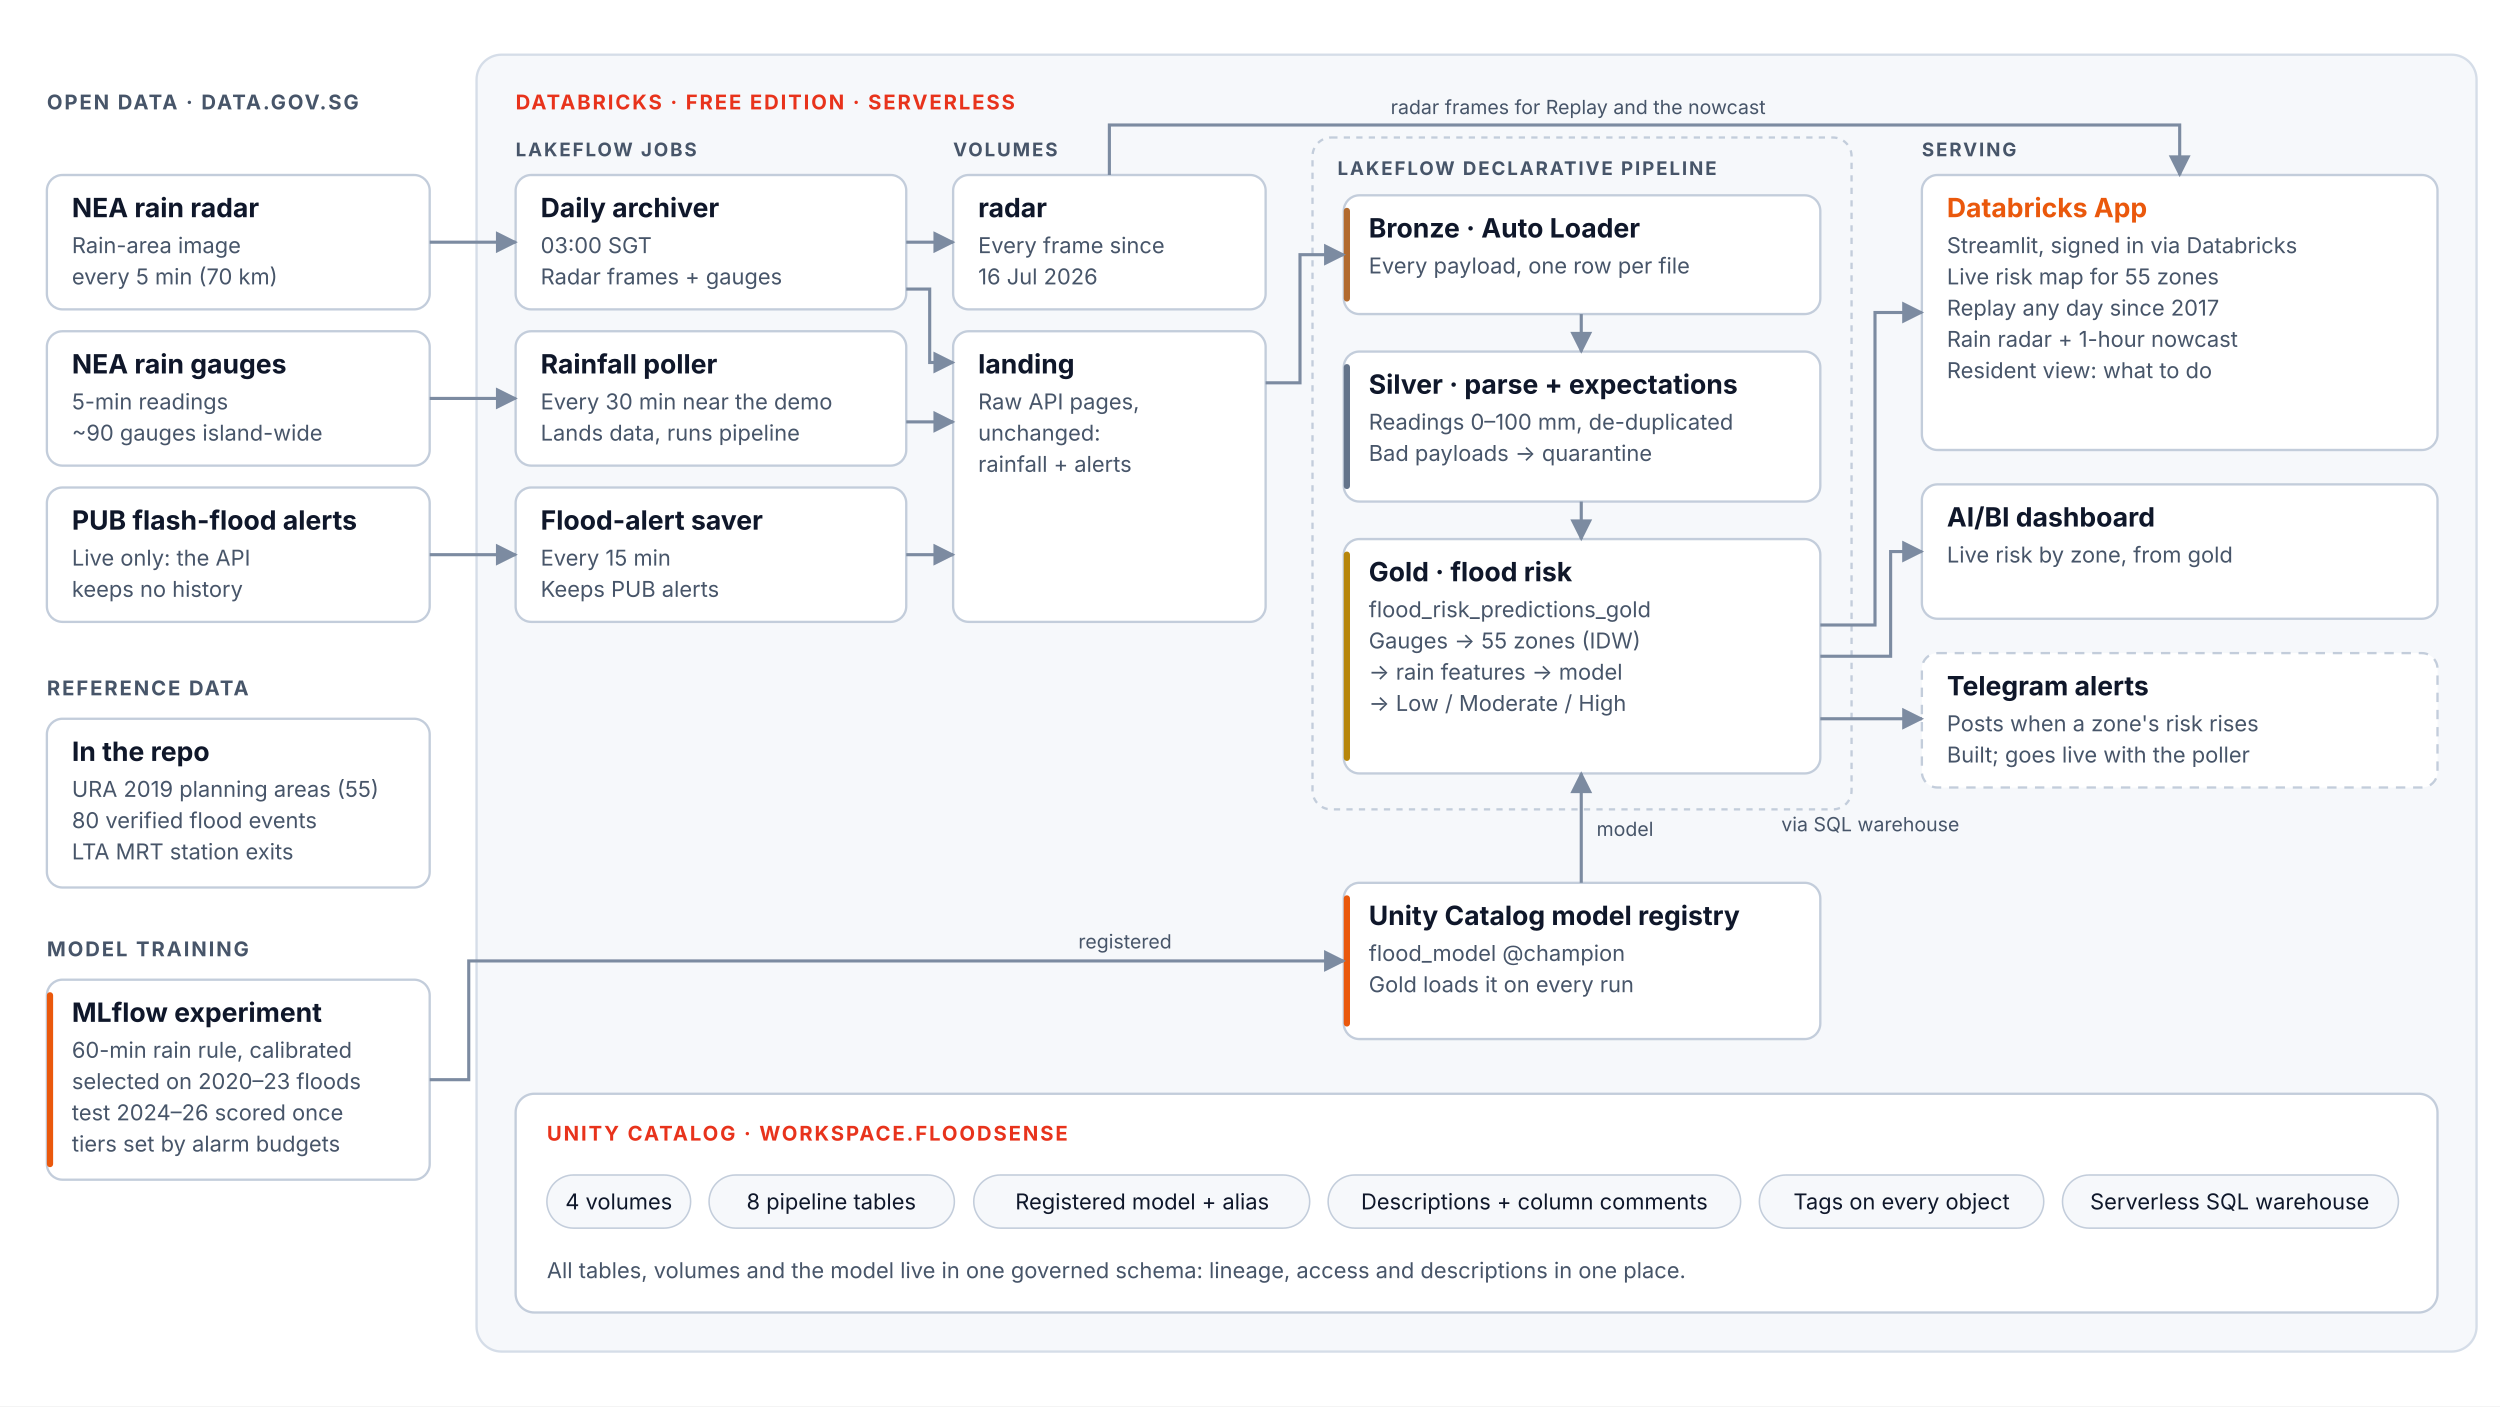
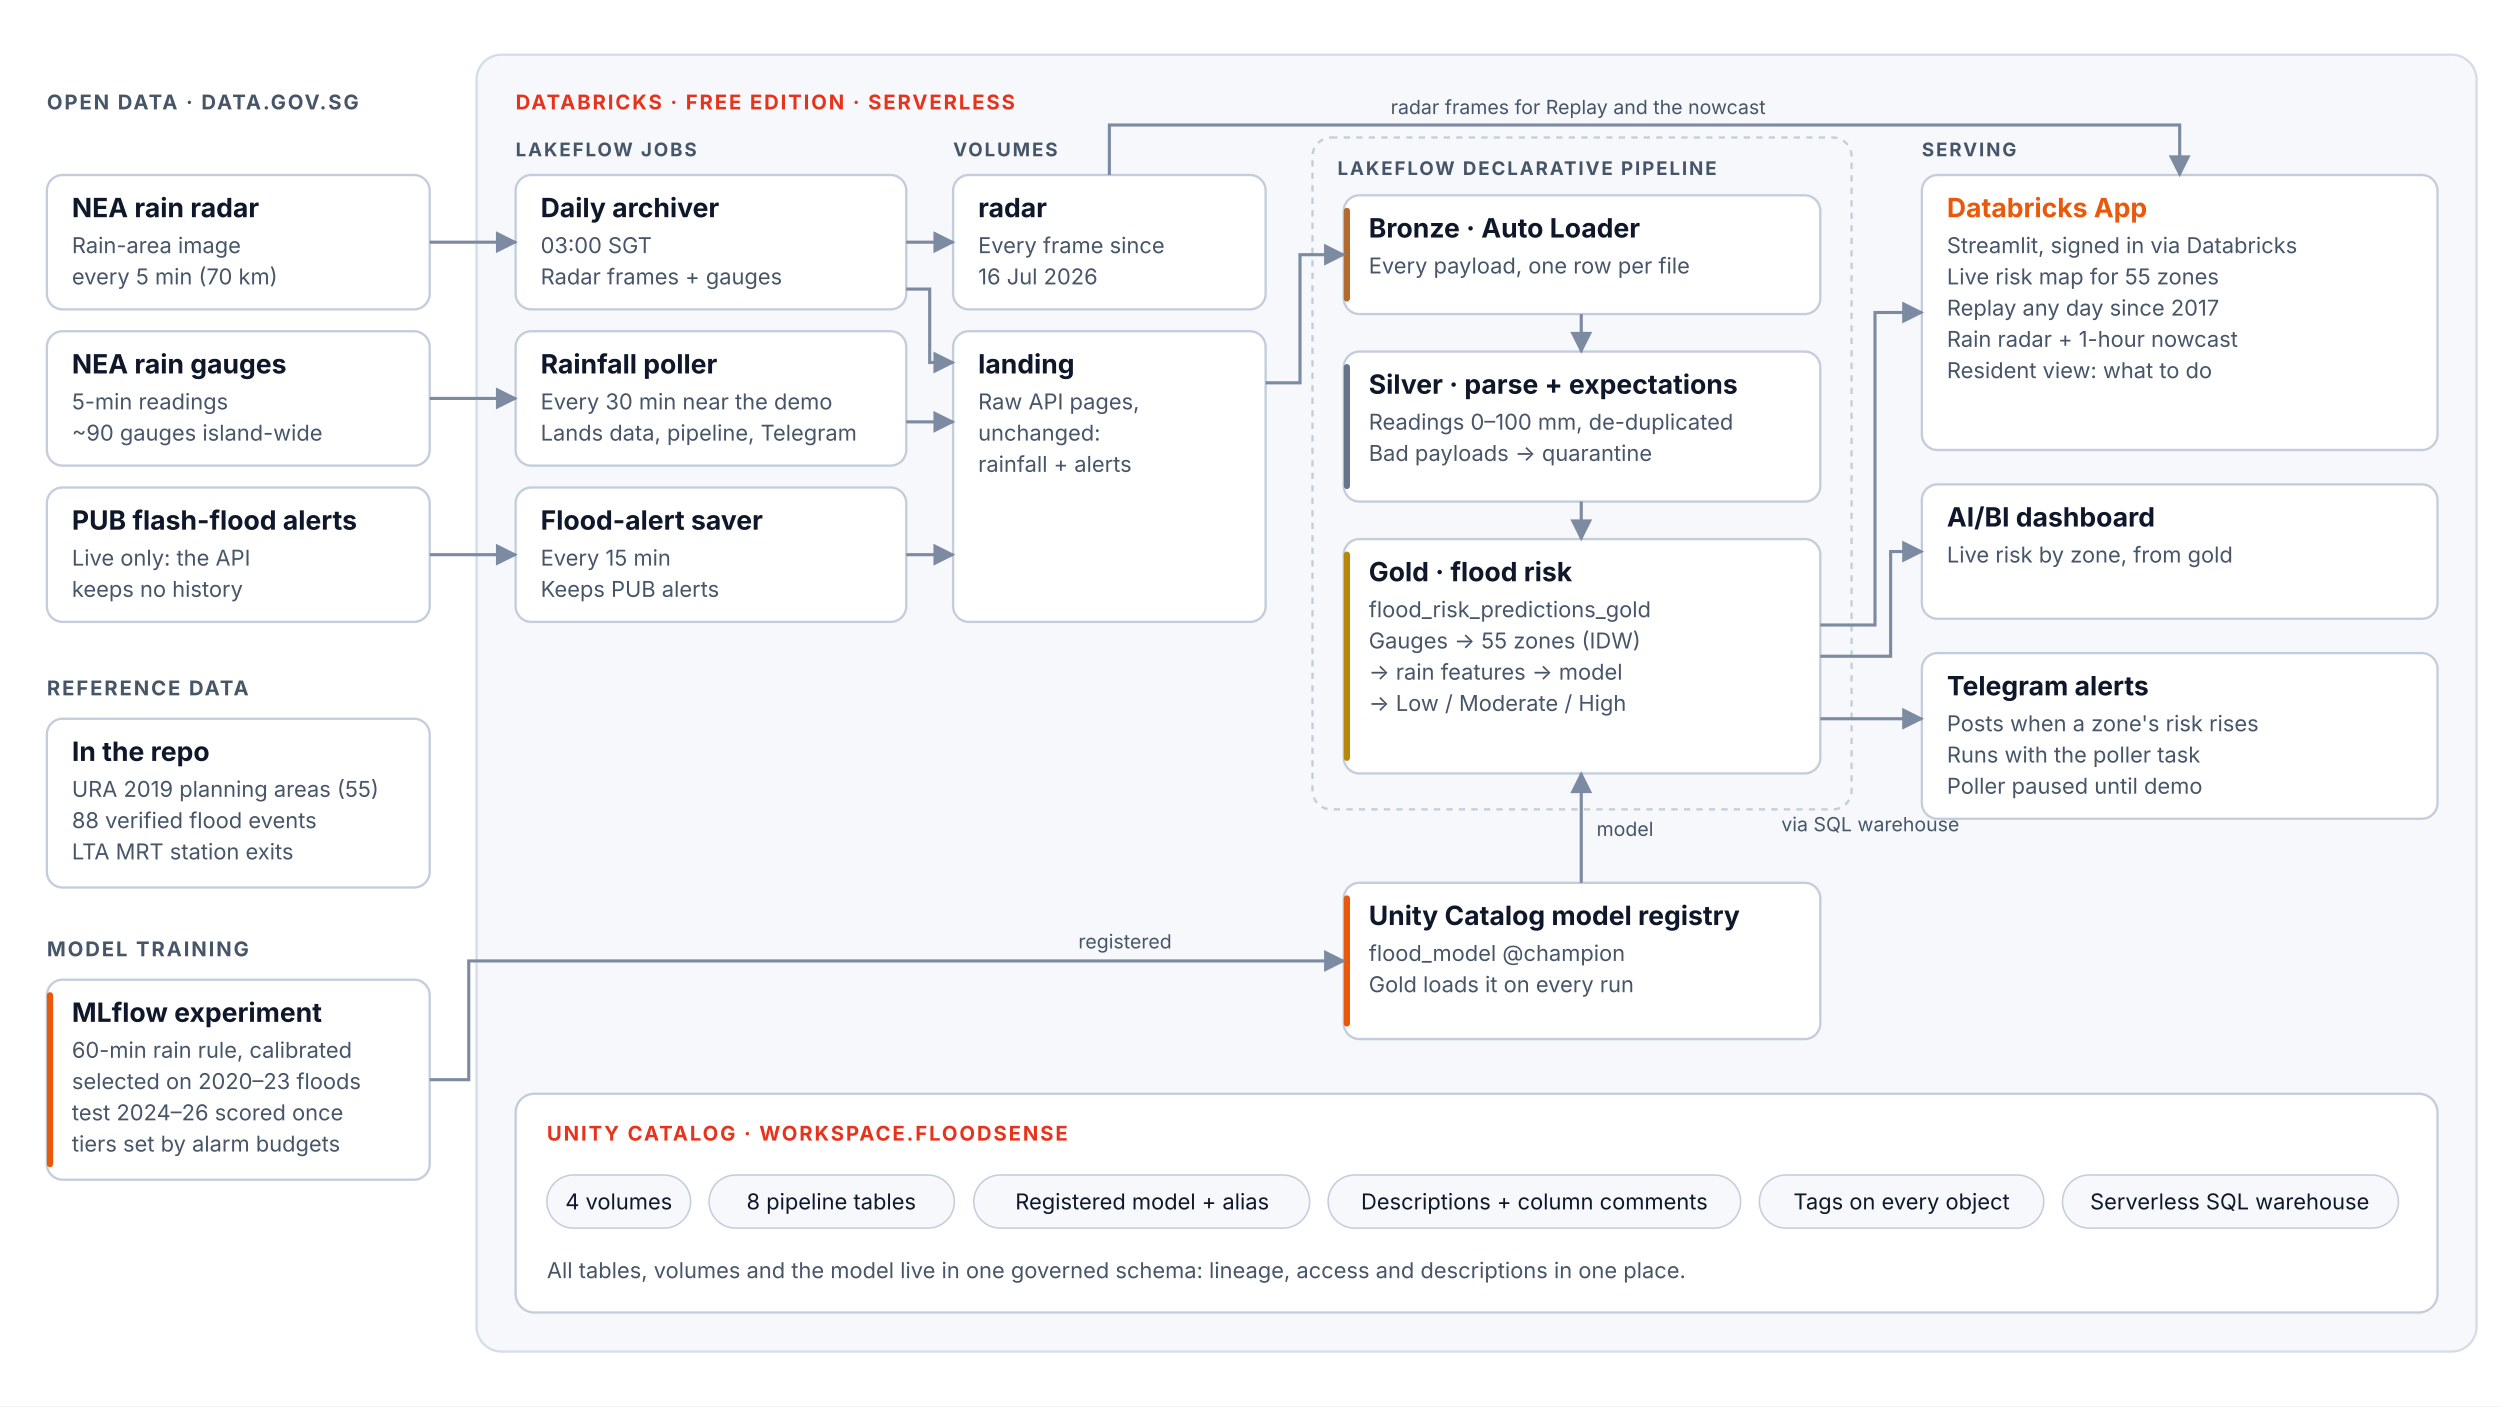
<svg xmlns="http://www.w3.org/2000/svg" width="1600" height="900" viewBox="0 0 1600 900" font-family="Inter, 'Helvetica Neue', Arial, sans-serif">
  <defs>
    <marker id="head" viewBox="0 0 10 10" refX="9" refY="5" markerWidth="7" markerHeight="7" orient="auto-start-reverse">
      <path d="M0,0 L10,5 L0,10 z" fill="#7C8BA1" />
    </marker>
  </defs>
  <rect width="1600" height="900" fill="#FFFFFF" />
  <text x="30" y="70" font-size="13" font-weight="700" letter-spacing="1.2" fill="#475569">OPEN DATA · DATA.GOV.SG</text>
  <rect x="30" y="112" width="245" height="86" rx="10" fill="#FFFFFF" stroke="#C3CDDB" stroke-width="1.5" />
  <text x="46" y="139" font-size="17" font-weight="700" fill="#0F172A">NEA rain radar</text>
  <text x="46" y="162" font-size="14" fill="#475569">Rain-area image</text>
  <text x="46" y="182" font-size="14" fill="#475569">every 5 min (70 km)</text>
  <rect x="30" y="212" width="245" height="86" rx="10" fill="#FFFFFF" stroke="#C3CDDB" stroke-width="1.5" />
  <text x="46" y="239" font-size="17" font-weight="700" fill="#0F172A">NEA rain gauges</text>
  <text x="46" y="262" font-size="14" fill="#475569">5-min readings</text>
  <text x="46" y="282" font-size="14" fill="#475569">~90 gauges island-wide</text>
  <rect x="30" y="312" width="245" height="86" rx="10" fill="#FFFFFF" stroke="#C3CDDB" stroke-width="1.5" />
  <text x="46" y="339" font-size="17" font-weight="700" fill="#0F172A">PUB flash-flood alerts</text>
  <text x="46" y="362" font-size="14" fill="#475569">Live only: the API</text>
  <text x="46" y="382" font-size="14" fill="#475569">keeps no history</text>
  <text x="30" y="445" font-size="13" font-weight="700" letter-spacing="1.2" fill="#475569">REFERENCE DATA</text>
  <rect x="30" y="460" width="245" height="108" rx="10" fill="#FFFFFF" stroke="#C3CDDB" stroke-width="1.5" />
  <text x="46" y="487" font-size="17" font-weight="700" fill="#0F172A">In the repo</text>
  <text x="46" y="510" font-size="14" fill="#475569">URA 2019 planning areas (55)</text>
-   <text x="46" y="530" font-size="14" fill="#475569">80 verified flood events</text>
+   <text x="46" y="530" font-size="14" fill="#475569">88 verified flood events</text>
  <text x="46" y="550" font-size="14" fill="#475569">LTA MRT station exits</text>
  <text x="30" y="612" font-size="13" font-weight="700" letter-spacing="1.2" fill="#475569">MODEL TRAINING</text>
  <rect x="30" y="627" width="245" height="128" rx="10" fill="#FFFFFF" stroke="#C3CDDB" stroke-width="1.5" />
  <rect x="30" y="635" width="4" height="112" rx="2" fill="#EA580C" />
  <text x="46" y="654" font-size="17" font-weight="700" fill="#0F172A">MLflow experiment</text>
  <text x="46" y="677" font-size="14" fill="#475569">60-min rain rule, calibrated</text>
  <text x="46" y="697" font-size="14" fill="#475569">selected on 2020–23 floods</text>
  <text x="46" y="717" font-size="14" fill="#475569">test 2024–26 scored once</text>
  <text x="46" y="737" font-size="14" fill="#475569">tiers set by alarm budgets</text>
  <rect x="305" y="35" width="1280" height="830" rx="16" fill="#F6F8FB" stroke="#D5DDE8" stroke-width="1.5" />
  <text x="330" y="70" font-size="13" font-weight="700" letter-spacing="1.2" fill="#E8331C">DATABRICKS · FREE EDITION · SERVERLESS</text>
  <text x="330" y="100" font-size="12" font-weight="700" letter-spacing="1.2" fill="#475569">LAKEFLOW JOBS</text>
  <rect x="330" y="112" width="250" height="86" rx="10" fill="#FFFFFF" stroke="#C3CDDB" stroke-width="1.5" />
  <text x="346" y="139" font-size="17" font-weight="700" fill="#0F172A">Daily archiver</text>
  <text x="346" y="162" font-size="14" fill="#475569">03:00 SGT</text>
  <text x="346" y="182" font-size="14" fill="#475569">Radar frames + gauges</text>
  <rect x="330" y="212" width="250" height="86" rx="10" fill="#FFFFFF" stroke="#C3CDDB" stroke-width="1.5" />
  <text x="346" y="239" font-size="17" font-weight="700" fill="#0F172A">Rainfall poller</text>
  <text x="346" y="262" font-size="14" fill="#475569">Every 30 min near the demo</text>
-   <text x="346" y="282" font-size="14" fill="#475569">Lands data, runs pipeline</text>
+   <text x="346" y="282" font-size="14" fill="#475569">Lands data, pipeline, Telegram</text>
  <rect x="330" y="312" width="250" height="86" rx="10" fill="#FFFFFF" stroke="#C3CDDB" stroke-width="1.5" />
  <text x="346" y="339" font-size="17" font-weight="700" fill="#0F172A">Flood-alert saver</text>
  <text x="346" y="362" font-size="14" fill="#475569">Every 15 min</text>
  <text x="346" y="382" font-size="14" fill="#475569">Keeps PUB alerts</text>
  <text x="610" y="100" font-size="12" font-weight="700" letter-spacing="1.2" fill="#475569">VOLUMES</text>
  <rect x="610" y="112" width="200" height="86" rx="10" fill="#FFFFFF" stroke="#C3CDDB" stroke-width="1.5" />
  <text x="626" y="139" font-size="17" font-weight="700" fill="#0F172A">radar</text>
  <text x="626" y="162" font-size="14" fill="#475569">Every frame since</text>
  <text x="626" y="182" font-size="14" fill="#475569">16 Jul 2026</text>
  <rect x="610" y="212" width="200" height="186" rx="10" fill="#FFFFFF" stroke="#C3CDDB" stroke-width="1.5" />
  <text x="626" y="239" font-size="17" font-weight="700" fill="#0F172A">landing</text>
  <text x="626" y="262" font-size="14" fill="#475569">Raw API pages,</text>
  <text x="626" y="282" font-size="14" fill="#475569">unchanged:</text>
  <text x="626" y="302" font-size="14" fill="#475569">rainfall + alerts</text>
  <rect x="840" y="88" width="345" height="430" rx="12" fill="none" stroke="#C3CDDB" stroke-width="1.5" stroke-dasharray="4 4" />
  <text x="856" y="112" font-size="12" font-weight="700" letter-spacing="1.2" fill="#475569">LAKEFLOW DECLARATIVE PIPELINE</text>
  <rect x="860" y="125" width="305" height="76" rx="10" fill="#FFFFFF" stroke="#C3CDDB" stroke-width="1.5" />
  <rect x="860" y="133" width="4" height="60" rx="2" fill="#B26A2E" />
  <text x="876" y="152" font-size="17" font-weight="700" fill="#0F172A">Bronze · Auto Loader</text>
  <text x="876" y="175" font-size="14" fill="#475569">Every payload, one row per file</text>
  <rect x="860" y="225" width="305" height="96" rx="10" fill="#FFFFFF" stroke="#C3CDDB" stroke-width="1.5" />
  <rect x="860" y="233" width="4" height="80" rx="2" fill="#64748B" />
  <text x="876" y="252" font-size="17" font-weight="700" fill="#0F172A">Silver · parse + expectations</text>
  <text x="876" y="275" font-size="14" fill="#475569">Readings 0–100 mm, de-duplicated</text>
  <text x="876" y="295" font-size="14" fill="#475569">Bad payloads → quarantine</text>
  <rect x="860" y="345" width="305" height="150" rx="10" fill="#FFFFFF" stroke="#C3CDDB" stroke-width="1.5" />
  <rect x="860" y="353" width="4" height="134" rx="2" fill="#B7860B" />
  <text x="876" y="372" font-size="17" font-weight="700" fill="#0F172A">Gold · flood risk</text>
  <text x="876" y="395" font-size="14" fill="#475569">flood_risk_predictions_gold</text>
  <text x="876" y="415" font-size="14" fill="#475569">Gauges → 55 zones (IDW)</text>
  <text x="876" y="435" font-size="14" fill="#475569">→ rain features → model</text>
  <text x="876" y="455" font-size="14" fill="#475569">→ Low / Moderate / High</text>
  <rect x="860" y="565" width="305" height="100" rx="10" fill="#FFFFFF" stroke="#C3CDDB" stroke-width="1.5" />
  <rect x="860" y="573" width="4" height="84" rx="2" fill="#EA580C" />
  <text x="876" y="592" font-size="17" font-weight="700" fill="#0F172A">Unity Catalog model registry</text>
  <text x="876" y="615" font-size="14" fill="#475569">flood_model @champion</text>
  <text x="876" y="635" font-size="14" fill="#475569">Gold loads it on every run</text>
  <text x="1230" y="100" font-size="12" font-weight="700" letter-spacing="1.2" fill="#475569">SERVING</text>
  <rect x="1230" y="112" width="330" height="176" rx="10" fill="#FFFFFF" stroke="#C3CDDB" stroke-width="1.5" />
  <text x="1246" y="139" font-size="17" font-weight="700" fill="#EA580C">Databricks App</text>
  <text x="1246" y="162" font-size="14" fill="#475569">Streamlit, signed in via Databricks</text>
  <text x="1246" y="182" font-size="14" fill="#475569">Live risk map for 55 zones</text>
  <text x="1246" y="202" font-size="14" fill="#475569">Replay any day since 2017</text>
  <text x="1246" y="222" font-size="14" fill="#475569">Rain radar + 1-hour nowcast</text>
  <text x="1246" y="242" font-size="14" fill="#475569">Resident view: what to do</text>
  <rect x="1230" y="310" width="330" height="86" rx="10" fill="#FFFFFF" stroke="#C3CDDB" stroke-width="1.5" />
  <text x="1246" y="337" font-size="17" font-weight="700" fill="#0F172A">AI/BI dashboard</text>
  <text x="1246" y="360" font-size="14" fill="#475569">Live risk by zone, from gold</text>
-   <rect x="1230" y="418" width="330" height="86" rx="10" fill="#FFFFFF" stroke="#C3CDDB" stroke-width="1.5" stroke-dasharray="6 5" />
+   <rect x="1230" y="418" width="330" height="106" rx="10" fill="#FFFFFF" stroke="#C3CDDB" stroke-width="1.5" />
  <text x="1246" y="445" font-size="17" font-weight="700" fill="#0F172A">Telegram alerts</text>
  <text x="1246" y="468" font-size="14" fill="#475569">Posts when a zone's risk rises</text>
-   <text x="1246" y="488" font-size="14" fill="#475569">Built; goes live with the poller</text>
+   <text x="1246" y="488" font-size="14" fill="#475569">Runs with the poller task</text>
+   <text x="1246" y="508" font-size="14" fill="#475569">Poller paused until demo</text>
  <rect x="330" y="700" width="1230" height="140" rx="12" fill="#FFFFFF" stroke="#C3CDDB" stroke-width="1.5" />
  <text x="350" y="730" font-size="13" font-weight="700" letter-spacing="1.2" fill="#E8331C">UNITY CATALOG · WORKSPACE.FLOODSENSE</text>
  <rect x="350" y="752" width="92" height="34" rx="17" fill="#F6F8FB" stroke="#C3CDDB" />
  <text x="396" y="774" font-size="14" fill="#0F172A" text-anchor="middle">4 volumes</text>
  <rect x="453.8" y="752" width="157" height="34" rx="17" fill="#F6F8FB" stroke="#C3CDDB" />
  <text x="532" y="774" font-size="14" fill="#0F172A" text-anchor="middle">8 pipeline tables</text>
  <rect x="623.2" y="752" width="215" height="34" rx="17" fill="#F6F8FB" stroke="#C3CDDB" />
  <text x="731" y="774" font-size="14" fill="#0F172A" text-anchor="middle">Registered model + alias</text>
  <rect x="850.0" y="752" width="264" height="34" rx="17" fill="#F6F8FB" stroke="#C3CDDB" />
  <text x="982" y="774" font-size="14" fill="#0F172A" text-anchor="middle">Descriptions + column comments</text>
  <rect x="1126.0" y="752" width="182" height="34" rx="17" fill="#F6F8FB" stroke="#C3CDDB" />
  <text x="1217" y="774" font-size="14" fill="#0F172A" text-anchor="middle">Tags on every object</text>
  <rect x="1320.0" y="752" width="215" height="34" rx="17" fill="#F6F8FB" stroke="#C3CDDB" />
  <text x="1427" y="774" font-size="14" fill="#0F172A" text-anchor="middle">Serverless SQL warehouse</text>
  <text x="350" y="818" font-size="14" fill="#475569">All tables, volumes and the model live in one governed schema: lineage, access and descriptions in one place.</text>
  <polyline points="275,155 330,155" fill="none" stroke="#7C8BA1" stroke-width="2" marker-end="url(#head)" />
  <polyline points="275,255 330,255" fill="none" stroke="#7C8BA1" stroke-width="2" marker-end="url(#head)" />
  <polyline points="275,355 330,355" fill="none" stroke="#7C8BA1" stroke-width="2" marker-end="url(#head)" />
  <polyline points="580,155 610,155" fill="none" stroke="#7C8BA1" stroke-width="2" marker-end="url(#head)" />
  <polyline points="580,185 595,185 595,232 610,232" fill="none" stroke="#7C8BA1" stroke-width="2" marker-end="url(#head)" />
  <polyline points="580,270 610,270" fill="none" stroke="#7C8BA1" stroke-width="2" marker-end="url(#head)" />
  <polyline points="580,355 610,355" fill="none" stroke="#7C8BA1" stroke-width="2" marker-end="url(#head)" />
  <polyline points="810,245 832,245 832,163 860,163" fill="none" stroke="#7C8BA1" stroke-width="2" marker-end="url(#head)" />
  <polyline points="1012,201 1012,225" fill="none" stroke="#7C8BA1" stroke-width="2" marker-end="url(#head)" />
  <polyline points="1012,321 1012,345" fill="none" stroke="#7C8BA1" stroke-width="2" marker-end="url(#head)" />
  <polyline points="1012,565 1012,495" fill="none" stroke="#7C8BA1" stroke-width="2" marker-end="url(#head)" />
  <text x="1040" y="535" font-size="12.5" fill="#475569" text-anchor="middle">model</text>
  <polyline points="275,691 300,691 300,615 860,615" fill="none" stroke="#7C8BA1" stroke-width="2" marker-end="url(#head)" />
  <text x="720" y="607" font-size="12.5" fill="#475569" text-anchor="middle">registered</text>
  <polyline points="1165,400 1200,400 1200,200 1230,200" fill="none" stroke="#7C8BA1" stroke-width="2" marker-end="url(#head)" />
  <polyline points="1165,420 1210,420 1210,353 1230,353" fill="none" stroke="#7C8BA1" stroke-width="2" marker-end="url(#head)" />
  <polyline points="1165,460 1230,460" fill="none" stroke="#7C8BA1" stroke-width="2" marker-end="url(#head)" />
  <text x="1197" y="532" font-size="12.5" fill="#475569" text-anchor="middle">via SQL warehouse</text>
  <polyline points="710,112 710,80 1395,80 1395,112" fill="none" stroke="#7C8BA1" stroke-width="2" marker-end="url(#head)" />
  <text x="1010" y="73" font-size="12.5" fill="#475569" text-anchor="middle">radar frames for Replay and the nowcast</text>
</svg>
